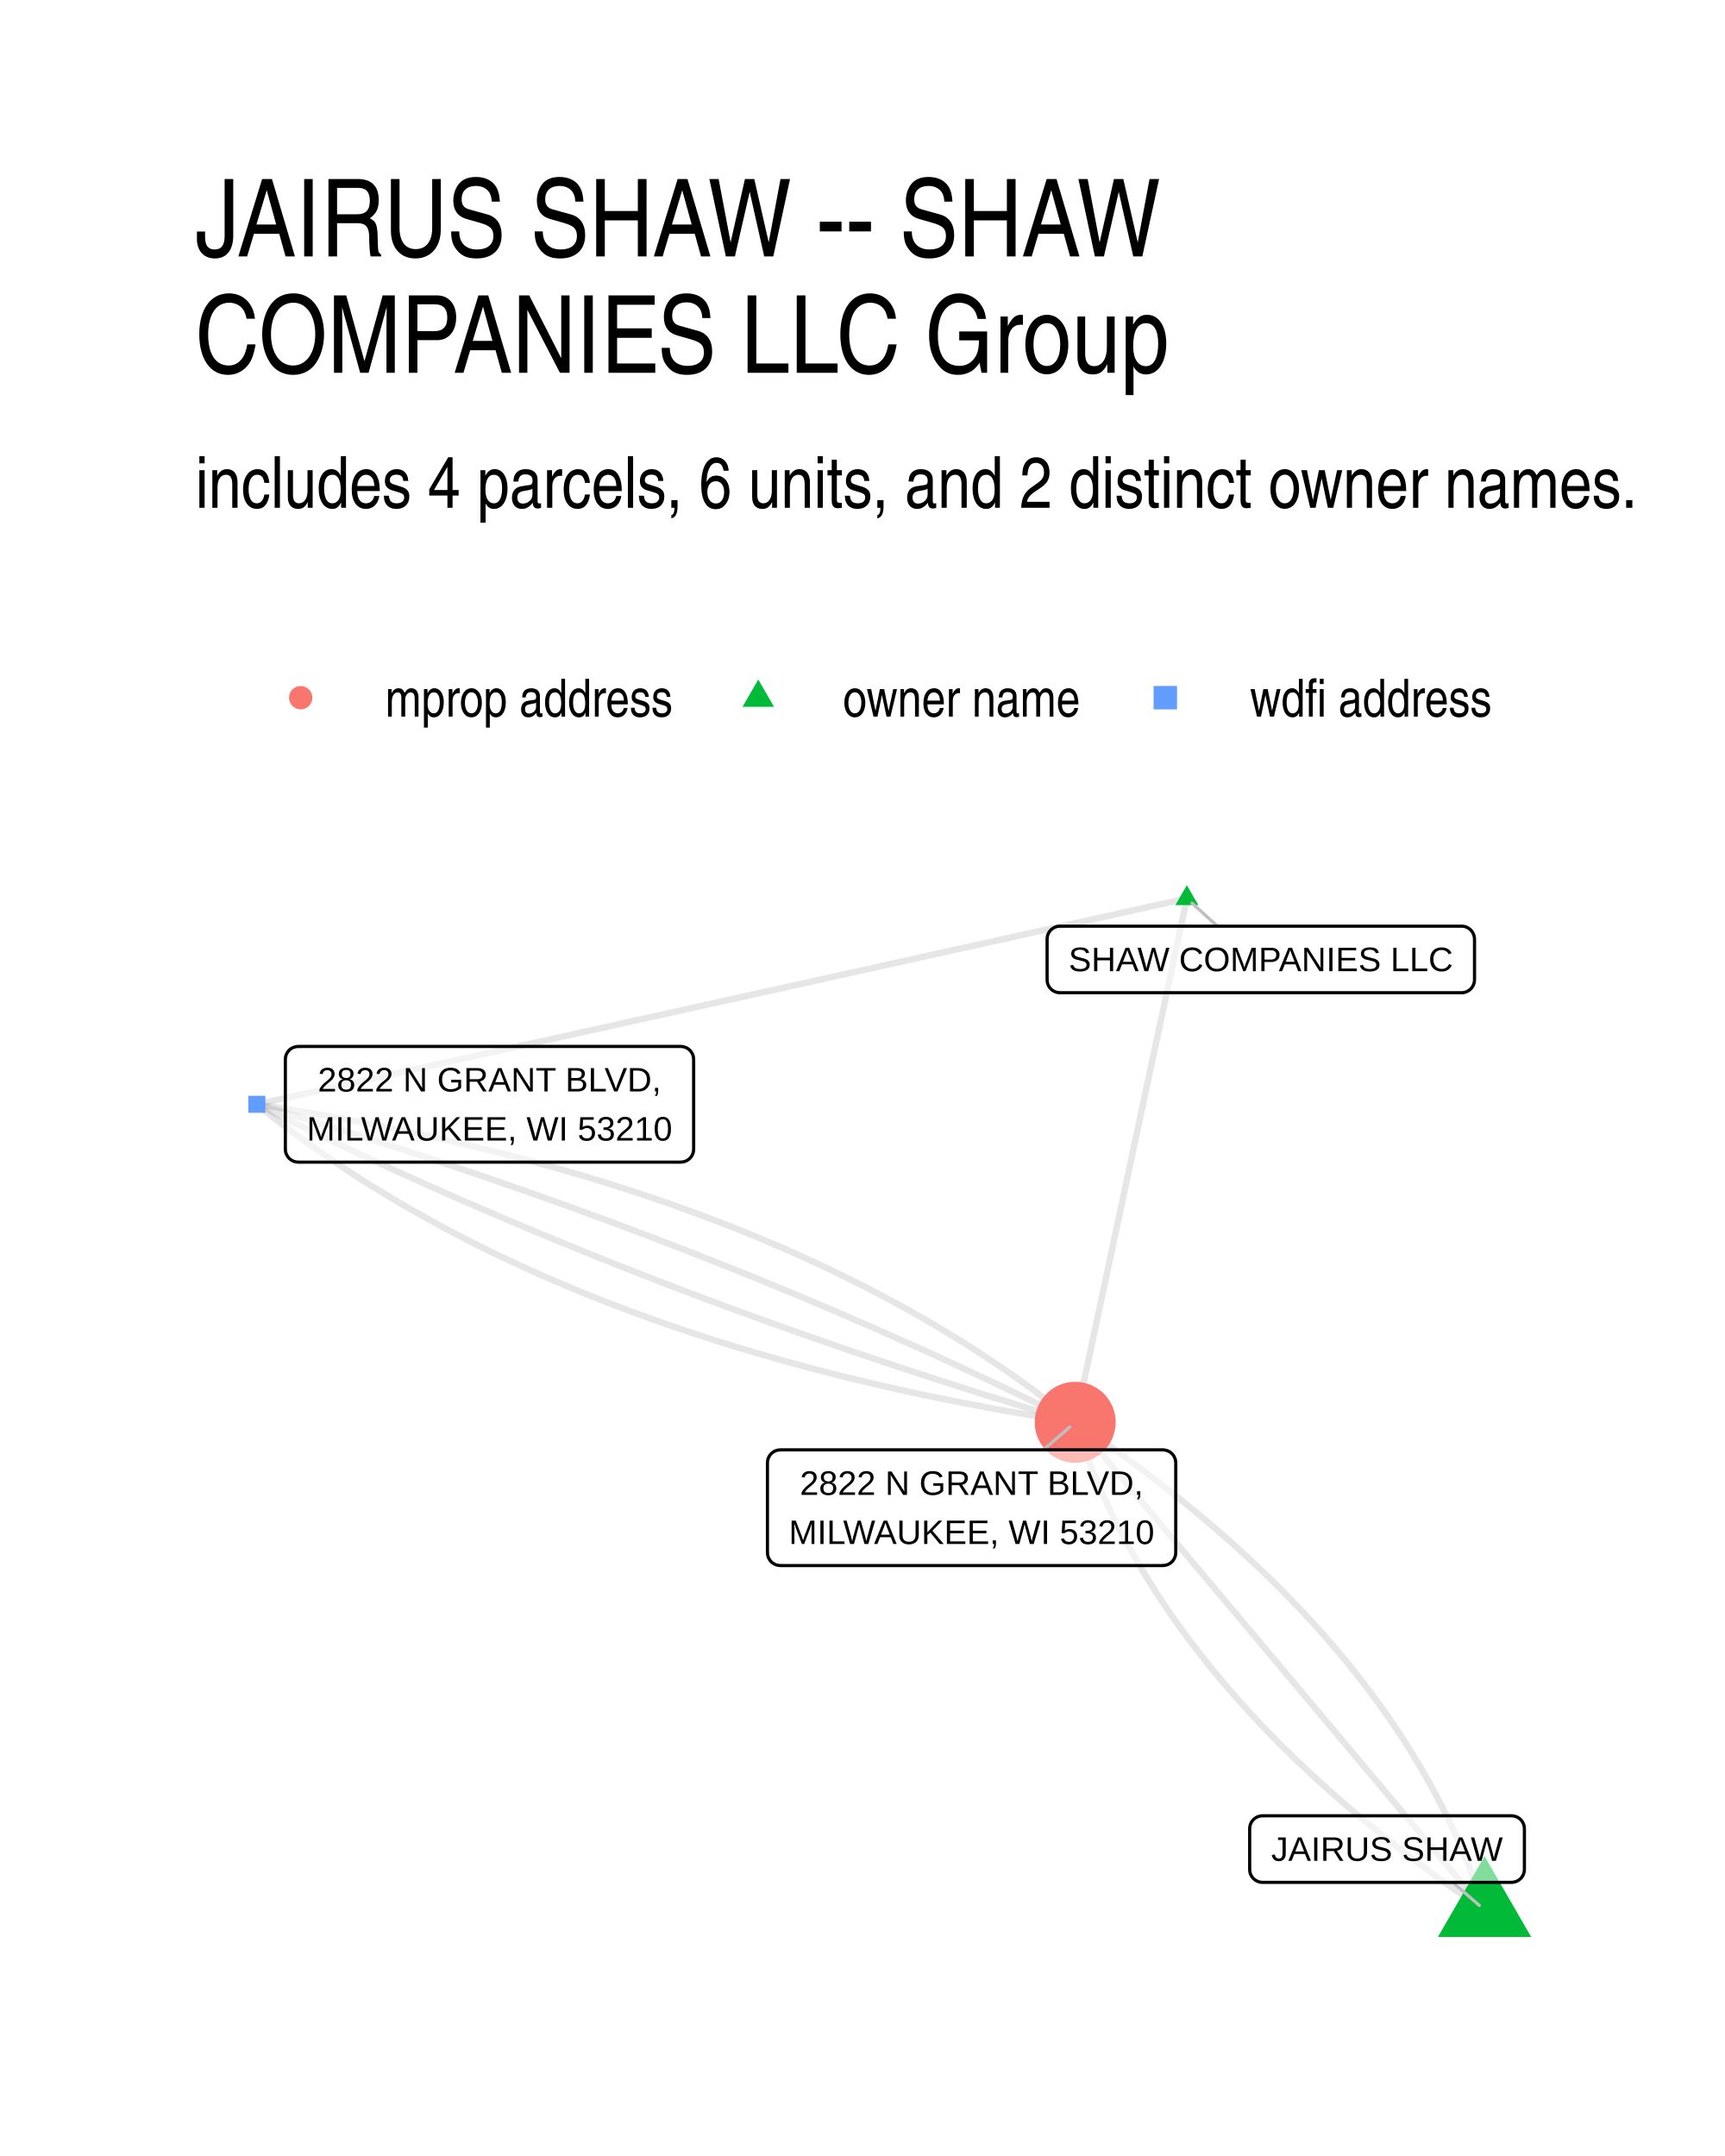
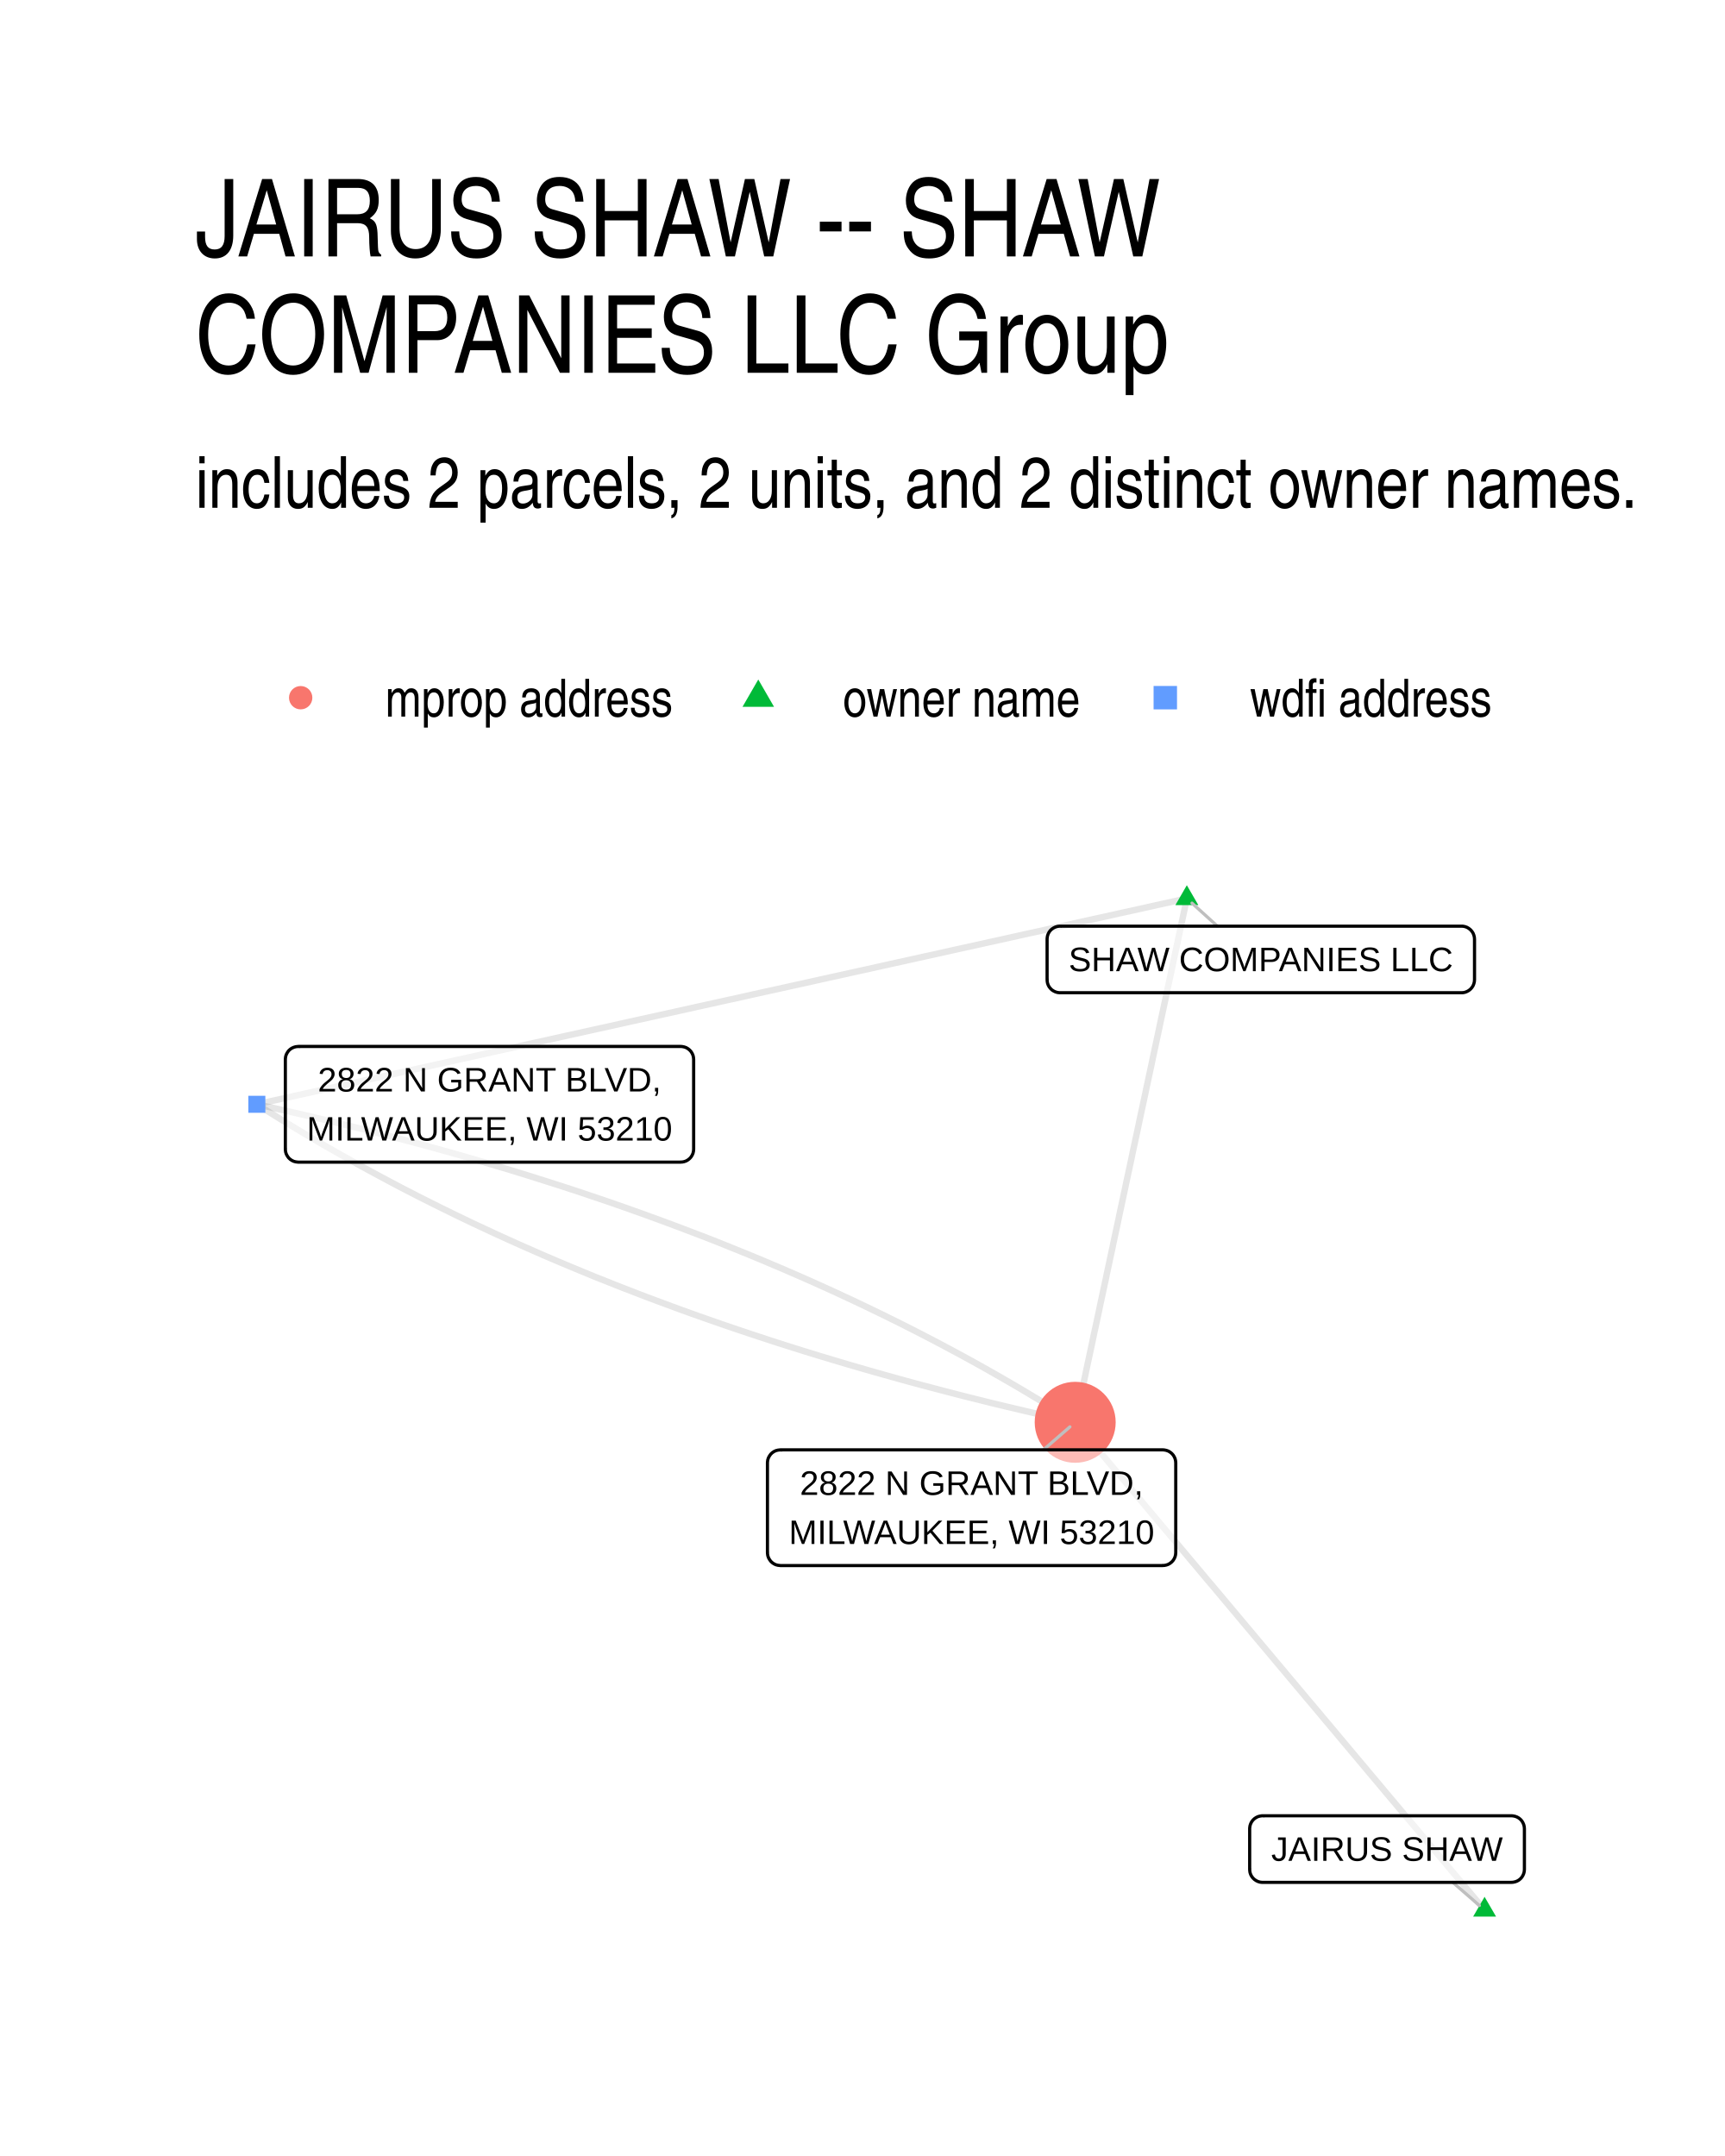
<svg xmlns="http://www.w3.org/2000/svg" width="384" height="480" viewBox="0 0 288 360">
  <g class="svglite">
    <defs>
      <style>.svglite line,.svglite polyline,.svglite polygon,.svglite path,.svglite circle{fill:none;stroke:#000000;stroke-linecap:round;stroke-linejoin:round;stroke-miterlimit:10.00}.svglite text{white-space:pre}.svglite g.glyphgroup path{fill:inherit;stroke:none}</style>
    </defs>
    <rect width="100%" height="100%" style="stroke-linecap:round;stroke-linejoin:round;stroke-miterlimit:10.00;stroke:none;fill:#FFFFFF" />
    <defs>
      <clipPath id="cpMC4wMHwyODguMDB8MC4wMHwzNjAuMDA=">
        <path d="M0 0h288v360H0z" />
      </clipPath>
    </defs>
    <g clip-path="url(#cpMC4wMHwyODguMDB8MC4wMHwzNjAuMDA=)">
      <path d="M0 0h288v360H0z" style="stroke-width:1.07;stroke:none;fill:#FFFFFF" />
    </g>
    <defs>
      <clipPath id="cpMzIuNjN8MjU4LjExfDE0MS41OHwzMjcuMzc=">
        <path d="M32.63 141.58h225.48v185.8H32.63z" />
      </clipPath>
    </defs>
    <g clip-path="url(#cpMzIuNjN8MjU4LjExfDE0MS41OHwzMjcuMzc=)">
-       <path d="m247.86 318.93-.29-.91-.3-.91-.31-.91-.32-.9-.33-.91-.33-.9-.35-.9-.35-.9-.35-.89-.37-.9-.38-.89-.38-.89-.39-.89-.4-.88-.41-.89-.41-.88-.43-.88-.43-.88-.44-.88-.44-.88-.46-.87-.46-.88-.48-.87-.48-.87-.48-.86-.5-.87-.5-.86-.52-.86-.52-.86-.53-.86-.53-.86-.55-.85-.55-.86-.56-.85-.57-.85-.58-.85-.58-.84-.6-.85-.6-.84-.61-.84-.62-.84-.62-.83-.63-.84-.65-.83-.65-.83-.65-.83-.67-.83-.68-.83-.68-.82-.69-.82-.7-.83-.7-.81-.72-.82-.72-.82-.73-.81-.74-.81-.75-.81-.75-.81-.77-.81-.77-.8-.78-.8-.78-.81-.8-.79-.8-.8-.81-.8-.82-.79-.83-.79-.84-.79-.84-.79-.86-.79-.86-.78-.86-.79-.88-.78-.88-.78-.9-.78-.9-.77-.91-.78-.91-.77-.93-.77-.93-.77-.94-.77-.95-.76-.96-.76-.97-.77-.97-.76-.98-.75-.99-.76-1-.75-1-.76-1.02-.75-1.02-.75-1.03-.75-1.04-.74-1.05-.74-1.05-.75-1.06-.74-1.07-.74-1.08-.73-1.09-.74" style="stroke-width:1.07;stroke:#000000;stroke-opacity:0.10;stroke-linecap:butt" />
-       <path d="m247.86 318.93-.69-.83-.69-.82-.69-.82-.69-.82-.69-.83-.69-.82-.69-.82-.69-.82-.69-.83-.69-.82-.69-.82-.69-.82-.69-.83-.69-.82-.69-.82-.69-.82-.69-.83-.69-.82-.7-.82-.69-.82-.69-.83-.69-.82-.69-.82-.69-.82-.69-.83-.69-.82-.69-.82-.69-.82-.69-.83-.69-.82-.69-.82-.69-.82-.69-.83-.69-.82-.69-.82-.69-.83-.69-.82-.69-.82-.69-.82-.69-.83-.69-.82-.69-.82-.7-.82-.69-.83-.69-.82-.69-.82-.69-.82-.69-.83-.69-.82-.69-.82-.69-.82-.69-.83-.69-.82-.69-.82-.69-.82-.69-.83-.69-.82-.69-.82-.69-.82-.69-.83-.69-.82-.69-.82-.69-.82-.69-.83-.69-.82-.69-.82-.7-.82-.69-.83-.69-.82-.69-.82-.69-.82-.69-.83-.69-.82-.69-.82-.69-.83-.69-.82-.69-.82-.69-.82-.69-.83-.69-.82-.69-.82-.69-.82-.69-.83-.69-.82-.69-.82-.69-.82-.69-.83-.69-.82-.69-.82-.7-.82-.69-.83-.69-.82-.69-.82-.69-.82-.69-.83-.69-.82-.69-.82-.69-.82-.69-.83" style="stroke-width:1.07;stroke:#000000;stroke-opacity:0.10;stroke-linecap:butt" />
-       <path d="m247.86 318.93-1.08-.74-1.08-.73-1.07-.74-1.07-.74-1.05-.74-1.05-.75-1.04-.74-1.03-.75-1.02-.75-1.01-.75-1.01-.75-1-.76-.99-.76-.98-.75-.97-.76-.97-.76-.95-.77-.95-.76-.94-.77-.94-.77-.92-.77-.92-.77-.91-.78-.9-.77-.89-.78-.89-.78-.87-.78-.87-.78-.86-.79-.85-.79-.85-.79-.83-.79-.83-.79-.82-.79-.81-.8-.81-.79-.79-.8-.79-.8-.78-.81-.77-.8-.76-.81-.76-.81-.75-.81-.73-.81-.74-.81-.72-.82-.71-.82-.71-.81-.7-.82-.69-.83-.68-.82-.68-.83-.66-.83-.66-.83-.65-.83-.64-.83-.64-.84-.62-.83-.62-.84-.61-.84-.6-.84-.59-.85-.59-.84-.58-.85-.56-.85-.57-.85-.55-.86-.54-.85-.54-.86-.53-.85-.52-.86-.51-.87-.51-.86-.49-.87-.49-.86-.48-.87-.47-.87-.47-.88-.45-.87-.45-.88-.44-.88-.43-.87-.42-.89-.42-.88-.41-.89-.4-.88-.39-.89-.38-.89-.37-.89-.37-.9-.36-.89-.35-.9-.34-.9-.34-.9-.32-.91-.32-.9-.31-.91-.3-.91-.3-.91m18.64-87.47-.19.89-.18.88-.19.88-.19.89-.19.88-.19.88-.19.89-.18.88-.19.88-.19.89-.19.88-.19.88-.18.89-.19.88-.19.89-.19.88-.19.88-.19.89-.18.88-.19.88-.19.89-.19.88-.19.88-.19.89-.18.88-.19.88-.19.89-.19.88-.19.89-.19.88-.18.88-.19.89-.19.88-.19.88-.19.89-.19.88-.18.88-.19.89-.19.88-.19.88-.19.89-.19.88-.18.88-.19.89-.19.88-.19.89-.19.88-.19.88-.18.89-.19.88-.19.88-.19.89-.19.88-.19.88-.18.89-.19.88-.19.88-.19.89-.19.88-.19.89-.18.88-.19.88-.19.89-.19.88-.19.88-.18.89-.19.88-.19.88-.19.89-.19.88-.19.88-.18.89-.19.88-.19.88-.19.89-.19.88-.19.89-.18.88-.19.88-.19.89-.19.88-.19.88-.19.89-.18.88-.19.88-.19.89-.19.88-.19.88-.19.89-.18.88-.19.89-.19.88-.19.88-.19.89-.19.88-.18.88-.19.89-.19.88-.19.88m18.64-87.47-1.57.35-1.56.35-1.57.34-1.57.35-1.57.35-1.57.35-1.57.34-1.56.35-1.57.35-1.57.34-1.57.35-1.57.35-1.57.35-1.57.34-1.56.35-1.57.35-1.57.34-1.57.35-1.57.35-1.57.35-1.56.34-1.57.35-1.57.35-1.57.34-1.57.35-1.57.35-1.56.35-1.57.34-1.57.35-1.57.35-1.57.34-1.57.35-1.57.35-1.56.35-1.57.34-1.57.35-1.57.35-1.57.34-1.57.35-1.56.35-1.57.35-1.57.34-1.57.35-1.57.35-1.57.34-1.57.35-1.56.35-1.57.35-1.57.34-1.57.35-1.57.35-1.57.34-1.56.35-1.57.35-1.57.35-1.57.34-1.57.35-1.57.35-1.57.34-1.56.35-1.57.35-1.57.35-1.57.34-1.57.35-1.57.35-1.56.34-1.57.35-1.57.35-1.57.35-1.57.34-1.57.35-1.57.35-1.56.34-1.57.35-1.57.35-1.57.35-1.57.34-1.57.35-1.56.35-1.57.34-1.57.35-1.57.35-1.57.35-1.57.34-1.56.35-1.57.35-1.57.34-1.57.35-1.57.35-1.57.35-1.57.34-1.56.35-1.57.35-1.57.34-1.57.35-1.57.35-1.57.35-1.56.34-1.57.35m0 0 .99.8 1 .79 1.01.79 1.01.79 1.03.77 1.03.78 1.04.76 1.05.77 1.05.75 1.07.75 1.07.75 1.08.74 1.09.73 1.09.73 1.1.73 1.11.72 1.12.71 1.13.71 1.14.7 1.14.7 1.15.69 1.16.69 1.16.68 1.18.68 1.18.67 1.19.66 1.2.66 1.2.66 1.22.64 1.22.65 1.23.64 1.24.63 1.24.63 1.26.62 1.26.62 1.27.61 1.28.6 1.28.61 1.29.59 1.3.59 1.31.59 1.32.58 1.33.57 1.33.57 1.34.56 1.35.56 1.35.55 1.37.55 1.37.54 1.38.54 1.39.53 1.39.52 1.41.52 1.41.52 1.42.51 1.43.5 1.43.5 1.45.49 1.45.49 1.46.49 1.46.47 1.48.47 1.48.47 1.49.46 1.5.46 1.51.45 1.51.44 1.53.44 1.53.44 1.53.43 1.55.42 1.56.42 1.56.41 1.57.41 1.58.4 1.58.4 1.6.39 1.6.39 1.61.38 1.61.37 1.63.37 1.63.37 1.64.36 1.65.35 1.66.35 1.67.34 1.67.34 1.68.33 1.69.33 1.69.32 1.71.32 1.71.31 1.72.3 1.73.3 1.74.3 1.74.29 1.75.28 1.76.28 1.77.27" style="stroke-width:1.07;stroke:#000000;stroke-opacity:0.10;stroke-linecap:butt" />
-       <path d="m42.88 184.39 1.25.62 1.25.63 1.26.62 1.26.62 1.26.61 1.26.62 1.27.61 1.27.61 1.27.61 1.27.61 1.28.61 1.28.6 1.28.6 1.29.6 1.29.6 1.29.6 1.29.6 1.3.59 1.29.59 1.31.59 1.3.59 1.31.59 1.3.58 1.32.58 1.31.59 1.32.57 1.32.58 1.32.58 1.32.57 1.33.57 1.33.57 1.33.57 1.34.57 1.34.56 1.34.57 1.34.56 1.35.56 1.35.56 1.35.55 1.35.56 1.36.55 1.36.55 1.36.55 1.36.55 1.37.54 1.37.55 1.37.54 1.38.54 1.37.54 1.38.53 1.39.54 1.38.53 1.39.53 1.39.53 1.39.53 1.4.52 1.4.53 1.4.52 1.4.52 1.41.52 1.41.51 1.41.52 1.41.51 1.42.51 1.42.51 1.42.51 1.43.51 1.43.5 1.43.5 1.43.5 1.44.5 1.43.5 1.44.5 1.45.49 1.44.49 1.45.49 1.45.49 1.46.48 1.45.49 1.46.48 1.47.48 1.46.48 1.47.48 1.47.47 1.47.48 1.47.47 1.48.47 1.48.47 1.49.47 1.48.46 1.49.46 1.49.46 1.49.46 1.5.46 1.5.46 1.5.45 1.5.45 1.51.45 1.51.45m-136.63-53.1 1.51.45 1.5.45 1.51.45 1.5.46 1.5.45 1.49.46 1.5.46 1.49.46 1.49.46 1.48.47 1.49.46 1.48.47 1.47.47 1.48.47 1.47.48 1.47.47 1.47.48 1.46.48 1.46.48 1.46.48 1.46.49 1.45.48 1.46.49 1.44.49 1.45.49 1.44.5 1.44.49 1.44.5 1.44.5 1.43.5 1.43.5 1.43.51 1.42.5 1.43.51 1.42.51 1.41.51 1.42.51 1.41.52 1.41.52 1.41.51 1.4.52 1.4.53 1.4.52 1.4.53 1.39.52 1.39.53 1.39.53 1.38.54 1.39.53 1.38.54 1.37.54 1.38.54 1.37.54 1.37.54 1.37.55 1.36.54 1.36.55 1.36.55 1.36.56 1.35.55 1.35.56 1.35.55 1.35.56 1.34.56 1.34.57 1.34.56 1.33.57 1.34.57 1.33.57 1.32.57 1.33.58 1.32.57 1.32.58 1.32.58 1.31.58 1.31.58 1.31.59 1.31.58 1.3.59 1.3.59 1.3.59 1.3.6 1.29.59 1.29.6 1.29.6 1.28.6 1.29.6 1.28.61 1.27.6 1.28.61 1.27.61 1.27.61 1.27.62 1.26.61 1.26.62 1.26.62 1.26.62 1.25.62 1.25.62" style="stroke-width:1.07;stroke:#000000;stroke-opacity:0.10;stroke-linecap:butt" />
-       <path d="m42.88 184.39 1.76.27 1.76.28 1.76.29 1.74.29 1.74.29 1.73.3 1.72.31 1.71.31 1.7.31 1.7.32 1.69.33 1.68.33 1.67.34 1.67.34 1.65.35 1.65.36 1.65.36 1.63.36 1.62.37 1.62.38 1.61.38 1.6.38 1.6.39 1.58.4 1.58.4 1.57.41 1.56.41 1.56.42 1.54.43 1.54.42 1.53.44 1.52.44 1.52.44 1.51.45 1.5.46 1.49.46 1.48.47 1.47.47 1.47.48 1.46.48 1.45.49 1.45.49 1.43.5 1.43.5 1.42.51 1.41.52 1.4.52 1.4.53 1.39.53 1.38.53 1.37.54 1.36.55 1.36.55 1.35.56 1.34.57 1.33.56 1.33.58 1.31.58 1.31.58 1.3.59 1.3.6 1.28.6 1.28.6 1.27.62 1.26.61 1.25.63 1.25.62 1.24.64 1.23.63 1.22.65 1.21.65 1.21.65 1.2.66 1.19.67 1.18.67 1.17.67 1.17.69 1.16.68 1.15.69 1.14.7 1.14.7 1.12.71 1.12.72 1.11.71 1.11.73 1.09.73 1.09.73 1.08.74 1.07.75 1.06.75 1.06.76 1.05.76 1.04.77 1.03.77 1.02.78 1.02.78 1.01.79 1 .79.99.8" style="stroke-width:1.07;stroke:#000000;stroke-opacity:0.10;stroke-linecap:butt" />
-       <path d="m247.86 309.94 7.78 13.48h-15.56zm-49.71-162.13 1.92 3.32h-3.83z" style="stroke-width:0.71;stroke:none;fill:#00BA38" />
+       <path d="m247.86 318.93-.69-.83-.69-.82-.69-.82-.69-.82-.69-.83-.69-.82-.69-.82-.69-.82-.69-.83-.69-.82-.69-.82-.69-.82-.69-.83-.69-.82-.69-.82-.69-.82-.69-.83-.69-.82-.7-.82-.69-.82-.69-.83-.69-.82-.69-.82-.69-.82-.69-.83-.69-.82-.69-.82-.69-.82-.69-.83-.69-.82-.69-.82-.69-.82-.69-.83-.69-.82-.69-.82-.69-.83-.69-.82-.69-.82-.69-.82-.69-.83-.69-.82-.69-.82-.7-.82-.69-.83-.69-.82-.69-.82-.69-.82-.69-.83-.69-.82-.69-.82-.69-.82-.69-.83-.69-.82-.69-.82-.69-.82-.69-.83-.69-.82-.69-.82-.69-.82-.69-.83-.69-.82-.69-.82-.69-.82-.69-.83-.69-.82-.69-.82-.7-.82-.69-.83-.69-.82-.69-.82-.69-.82-.69-.83-.69-.82-.69-.82-.69-.83-.69-.82-.69-.82-.69-.82-.69-.83-.69-.82-.69-.82-.69-.82-.69-.83-.69-.82-.69-.82-.69-.82-.69-.83-.69-.82-.69-.82-.7-.82-.69-.83-.69-.82-.69-.82-.69-.82-.69-.83-.69-.82-.69-.82-.69-.82-.69-.83m18.64-87.47-.19.89-.18.88-.19.88-.19.89-.19.88-.19.88-.19.89-.18.88-.19.88-.19.89-.19.88-.19.88-.18.89-.19.88-.19.89-.19.88-.19.88-.19.89-.18.88-.19.88-.19.89-.19.88-.19.88-.19.89-.18.88-.19.88-.19.89-.19.88-.19.89-.19.88-.18.88-.19.89-.19.88-.19.88-.19.89-.19.88-.18.88-.19.89-.19.88-.19.88-.19.89-.19.88-.18.88-.19.89-.19.88-.19.89-.19.88-.19.88-.18.89-.19.88-.19.88-.19.89-.19.88-.19.88-.18.89-.19.88-.19.88-.19.89-.19.88-.19.89-.18.88-.19.88-.19.89-.19.88-.19.88-.18.89-.19.88-.19.88-.19.89-.19.88-.19.88-.18.89-.19.88-.19.88-.19.89-.19.88-.19.89-.18.88-.19.88-.19.89-.19.88-.19.88-.19.89-.18.88-.19.88-.19.89-.19.88-.19.88-.19.89-.18.88-.19.89-.19.88-.19.88-.19.89-.19.88-.18.88-.19.89-.19.88-.19.88m18.64-87.47-1.57.35-1.56.35-1.57.34-1.57.35-1.57.35-1.57.35-1.57.34-1.56.35-1.57.35-1.57.34-1.57.35-1.57.35-1.57.35-1.57.34-1.56.35-1.57.35-1.57.34-1.57.35-1.57.35-1.57.35-1.56.34-1.57.35-1.57.35-1.57.34-1.57.35-1.57.35-1.56.35-1.57.34-1.57.35-1.57.35-1.57.34-1.57.35-1.57.35-1.56.35-1.57.34-1.57.35-1.57.35-1.57.34-1.57.35-1.56.35-1.57.35-1.57.34-1.57.35-1.57.35-1.57.34-1.57.35-1.56.35-1.57.35-1.57.34-1.57.35-1.57.35-1.57.34-1.56.35-1.57.35-1.57.35-1.57.34-1.57.35-1.57.35-1.57.34-1.56.35-1.57.35-1.57.35-1.57.34-1.57.35-1.57.35-1.56.34-1.57.35-1.57.35-1.57.35-1.57.34-1.57.35-1.57.35-1.56.34-1.57.35-1.57.35-1.57.35-1.57.34-1.57.35-1.56.35-1.57.34-1.57.35-1.57.35-1.57.35-1.57.34-1.56.35-1.57.35-1.57.34-1.57.35-1.57.35-1.57.35-1.57.34-1.56.35-1.57.35-1.57.34-1.57.35-1.57.35-1.57.35-1.56.34-1.57.35m0 0 1.12.71 1.13.71 1.13.7 1.14.71 1.14.69 1.15.7 1.15.69 1.16.68 1.16.69 1.17.68 1.18.67 1.17.67 1.19.67 1.19.67 1.2.66 1.2.66 1.2.65 1.21.65 1.22.65 1.22.65 1.23.64 1.23.63 1.24.64 1.24.62 1.25.63 1.25.62 1.26.62 1.27.62 1.27.61 1.27.61 1.28.6 1.29.6 1.29.6 1.29.59 1.3.59 1.31.59 1.31.58 1.32.58 1.32.58 1.33.57 1.33.57 1.34.56 1.34.56 1.35.56 1.35.56 1.36.55 1.37.54 1.37.55 1.37.54 1.38.53 1.39.54 1.39.53 1.39.52 1.4.52 1.41.52 1.41.52 1.42.51 1.42.51 1.43.5 1.43.5 1.44.5 1.44.49 1.45.49 1.46.49 1.46.48 1.46.48 1.47.48 1.48.47 1.48.47 1.48.46 1.49.46 1.5.46 1.5.45 1.51.45 1.51.45 1.52.44 1.52.44 1.53.44 1.53.43 1.54.43 1.54.43 1.55.42 1.56.42 1.56.41 1.56.41 1.57.41 1.58.41 1.58.4 1.58.39 1.59.4 1.6.39 1.6.38 1.61.38 1.61.38 1.62.38 1.62.37 1.63.37 1.63.36 1.64.36" style="stroke-width:1.07;stroke:#000000;stroke-opacity:0.10;stroke-linecap:butt" />
+       <path d="m42.88 184.39 1.64.36 1.63.37 1.63.36 1.62.38 1.62.37 1.61.38 1.61.38 1.6.39 1.59.39 1.6.39 1.58.4 1.58.4 1.58.4 1.57.41 1.56.41 1.56.42 1.56.41 1.55.43 1.54.42 1.54.43 1.53.43 1.53.44 1.52.44 1.52.44 1.51.45 1.51.45 1.5.45 1.49.46 1.5.46 1.48.47 1.48.47 1.48.47 1.47.47 1.46.48 1.46.48 1.45.49 1.45.49 1.45.49 1.44.5 1.43.5 1.43.51 1.42.5 1.42.52 1.41.51 1.4.52 1.4.52 1.4.53 1.39.53 1.39.53 1.38.53 1.37.54 1.37.55 1.37.55 1.35.55 1.36.55 1.35.56 1.34.56 1.34.57 1.33.56 1.33.58 1.32.57 1.32.58 1.31.58 1.3.59 1.31.59 1.29.59 1.29.6 1.29.6 1.28.61 1.27.6 1.27.62 1.27.61 1.25.62 1.26.62 1.25.63 1.24.63 1.24.63 1.23.64 1.23.64 1.22.64 1.21.65 1.22.65 1.2.65 1.2.66 1.2.66 1.19.67 1.18.67 1.18.67 1.18.68 1.17.68 1.16.68 1.16.69 1.15.69 1.15.69 1.14.7 1.14.7 1.13.7 1.13.71 1.12.71" style="stroke-width:1.07;stroke:#000000;stroke-opacity:0.10;stroke-linecap:butt" />
+       <path d="m247.86 316.72 1.92 3.31h-3.83zm-49.71-168.91 1.92 3.32h-3.83z" style="stroke-width:0.71;stroke:none;fill:#00BA38" />
      <path d="M41.46 185.81h2.84v-2.84h-2.84z" style="stroke-width:0.71;stroke:none;fill:#619CFF" />
      <circle cx="179.51" cy="237.49" r="6.76" style="stroke-width:0.71;stroke:none;fill:#F8766D" />
      <path d="m242.56 314.31 4.43 3.86m-43.73-163.52-4.25-3.85m-24.81 91.29 4.43-3.84" style="stroke-width:0.53;stroke:#BFBFBF" />
      <path d="M210.8 314.31h41.55-.08l.34-.02.34-.07.33-.12.3-.17.27-.22.23-.26.18-.3.14-.32.08-.33.03-.35h0v-6.8h0l-.03-.34-.08-.34-.14-.32-.18-.3-.23-.26-.27-.22-.3-.17-.33-.12-.34-.07-.26-.02H210.8l.26.02-.35-.02-.34.05-.34.09-.31.15-.29.2-.25.24-.21.28-.16.31-.11.33-.05.34-.01.17v6.8l.01-.18v.35l.05.35.11.33.16.3.21.28.25.24.29.2.31.15.34.1.34.04z" style="stroke-width:0.53;fill:#FFFFFF;fill-opacity:0.50" />
      <text x="231.58" y="310.71" lengthAdjust="spacingAndGlyphs" style="font-size:5.69px;font-family:&quot;Liberation Sans&quot;" text-anchor="middle" textLength="38.67">JAIRUS SHAW</text>
      <path d="M176.98 165.76h67.04-.09l.35-.01.34-.07.32-.13.3-.17.27-.22.23-.26.19-.29.13-.32.09-.34.03-.35h0v-6.79h0l-.03-.35-.09-.34-.13-.32-.19-.29-.23-.26-.27-.22-.3-.18-.32-.12-.34-.07-.26-.01h-67.04l.26.01-.35-.01-.34.04-.34.1-.31.15-.29.19-.25.24-.21.28-.16.31-.11.33-.05.34-.01.18v6.79l.01-.17v.35l.05.34.11.33.16.31.21.27.25.25.29.19.31.15.34.1.34.04z" style="stroke-width:0.53;fill:#FFFFFF;fill-opacity:0.50" />
      <text x="210.5" y="162.16" lengthAdjust="spacingAndGlyphs" style="font-size:5.69px;font-family:&quot;Liberation Sans&quot;" text-anchor="middle" textLength="64.16">SHAW COMPANIES LLC</text>
      <path d="M49.8 194.05h63.85l-.09-.01.35-.01.34-.07.33-.12.3-.18.27-.22.23-.26.18-.29.14-.32.08-.34.03-.34h0v-15h0l-.03-.34-.08-.34-.14-.32-.18-.29-.23-.26-.27-.22-.3-.18-.33-.12-.34-.07-.26-.02H49.8l.26.02-.35-.01-.34.04-.34.1-.31.14-.29.2-.25.24-.2.28-.17.31-.11.33-.05.34-.01.17v15l.01-.18v.35l.05.34.11.33.17.31.2.28.25.24.29.2.31.15.34.09.34.04z" style="stroke-width:0.53;fill:#FFFFFF;fill-opacity:0.50" />
      <text x="81.73" y="182.25" lengthAdjust="spacingAndGlyphs" style="font-size:5.69px;font-family:&quot;Liberation Sans&quot;" text-anchor="middle" textLength="57.28">2822 N GRANT BLVD,</text>
      <text x="81.73" y="190.45" lengthAdjust="spacingAndGlyphs" style="font-size:5.69px;font-family:&quot;Liberation Sans&quot;" text-anchor="middle" textLength="60.97">MILWAUKEE, WI 53210</text>
      <path d="M130.29 261.41h63.85l-.09-.01.35-.01.34-.07.33-.12.3-.18.27-.22.23-.26.18-.29.14-.32.08-.34.03-.34h0v-15h0l-.03-.34-.08-.34-.14-.32-.18-.29-.23-.26-.27-.22-.3-.18-.33-.12-.34-.07-.26-.02h-63.85l.26.02-.35-.01-.34.04-.34.09-.31.15-.29.2-.25.24-.2.28-.17.31-.11.33-.05.34-.01.17v15l.01-.18v.35l.05.34.11.33.17.31.2.28.25.24.29.2.31.15.34.09.34.04z" style="stroke-width:0.53;fill:#FFFFFF;fill-opacity:0.50" />
      <text x="162.22" y="249.61" lengthAdjust="spacingAndGlyphs" style="font-size:5.69px;font-family:&quot;Liberation Sans&quot;" text-anchor="middle" textLength="57.28">2822 N GRANT BLVD,</text>
      <text x="162.22" y="257.81" lengthAdjust="spacingAndGlyphs" style="font-size:5.69px;font-family:&quot;Liberation Sans&quot;" text-anchor="middle" textLength="60.97">MILWAUKEE, WI 53210</text>
    </g>
    <g clip-path="url(#cpMC4wMHwyODguMDB8MC4wMHwzNjAuMDA=)">
      <circle cx="50.2" cy="116.5" r="1.95" style="stroke-width:0.71;stroke:none;fill:#F8766D" />
      <path d="m126.6 113.46 2.63 4.56h-5.26z" style="stroke-width:0.71;stroke:none;fill:#00BA38" />
      <path d="M192.6 118.45h3.91v-3.91h-3.91z" style="stroke-width:0.71;stroke:none;fill:#619CFF" />
      <text x="64.32" y="119.66" lengthAdjust="spacingAndGlyphs" style="font-size:8.80px;font-weight:0;font-family:&quot;Nimbus Sans Narrow&quot;" textLength="48.16">mprop address</text>
      <text x="140.72" y="119.66" lengthAdjust="spacingAndGlyphs" style="font-size:8.80px;font-weight:0;font-family:&quot;Nimbus Sans Narrow&quot;" textLength="39.72">owner name</text>
      <text x="208.68" y="119.66" lengthAdjust="spacingAndGlyphs" style="font-size:8.80px;font-weight:0;font-family:&quot;Nimbus Sans Narrow&quot;" textLength="40.5">wdfi address</text>
-       <text x="32.63" y="84.79" lengthAdjust="spacingAndGlyphs" style="font-size:12.00px;font-weight:0;font-family:&quot;Nimbus Sans Narrow&quot;" textLength="241.17">includes 4 parcels, 6 units, and 2 distinct owner names.</text>
+       <text x="32.63" y="84.79" lengthAdjust="spacingAndGlyphs" style="font-size:12.00px;font-weight:0;font-family:&quot;Nimbus Sans Narrow&quot;" textLength="241.17">includes 2 parcels, 2 units, and 2 distinct owner names.</text>
      <text x="32.63" y="42.81" lengthAdjust="spacingAndGlyphs" style="font-size:18.00px;font-weight:0;font-family:&quot;Nimbus Sans Narrow&quot;" textLength="166.45">JAIRUS SHAW -- SHAW</text>
      <text x="32.63" y="62.25" lengthAdjust="spacingAndGlyphs" style="font-size:18.00px;font-weight:0;font-family:&quot;Nimbus Sans Narrow&quot;" textLength="170.56">COMPANIES LLC Group</text>
    </g>
  </g>
</svg>
